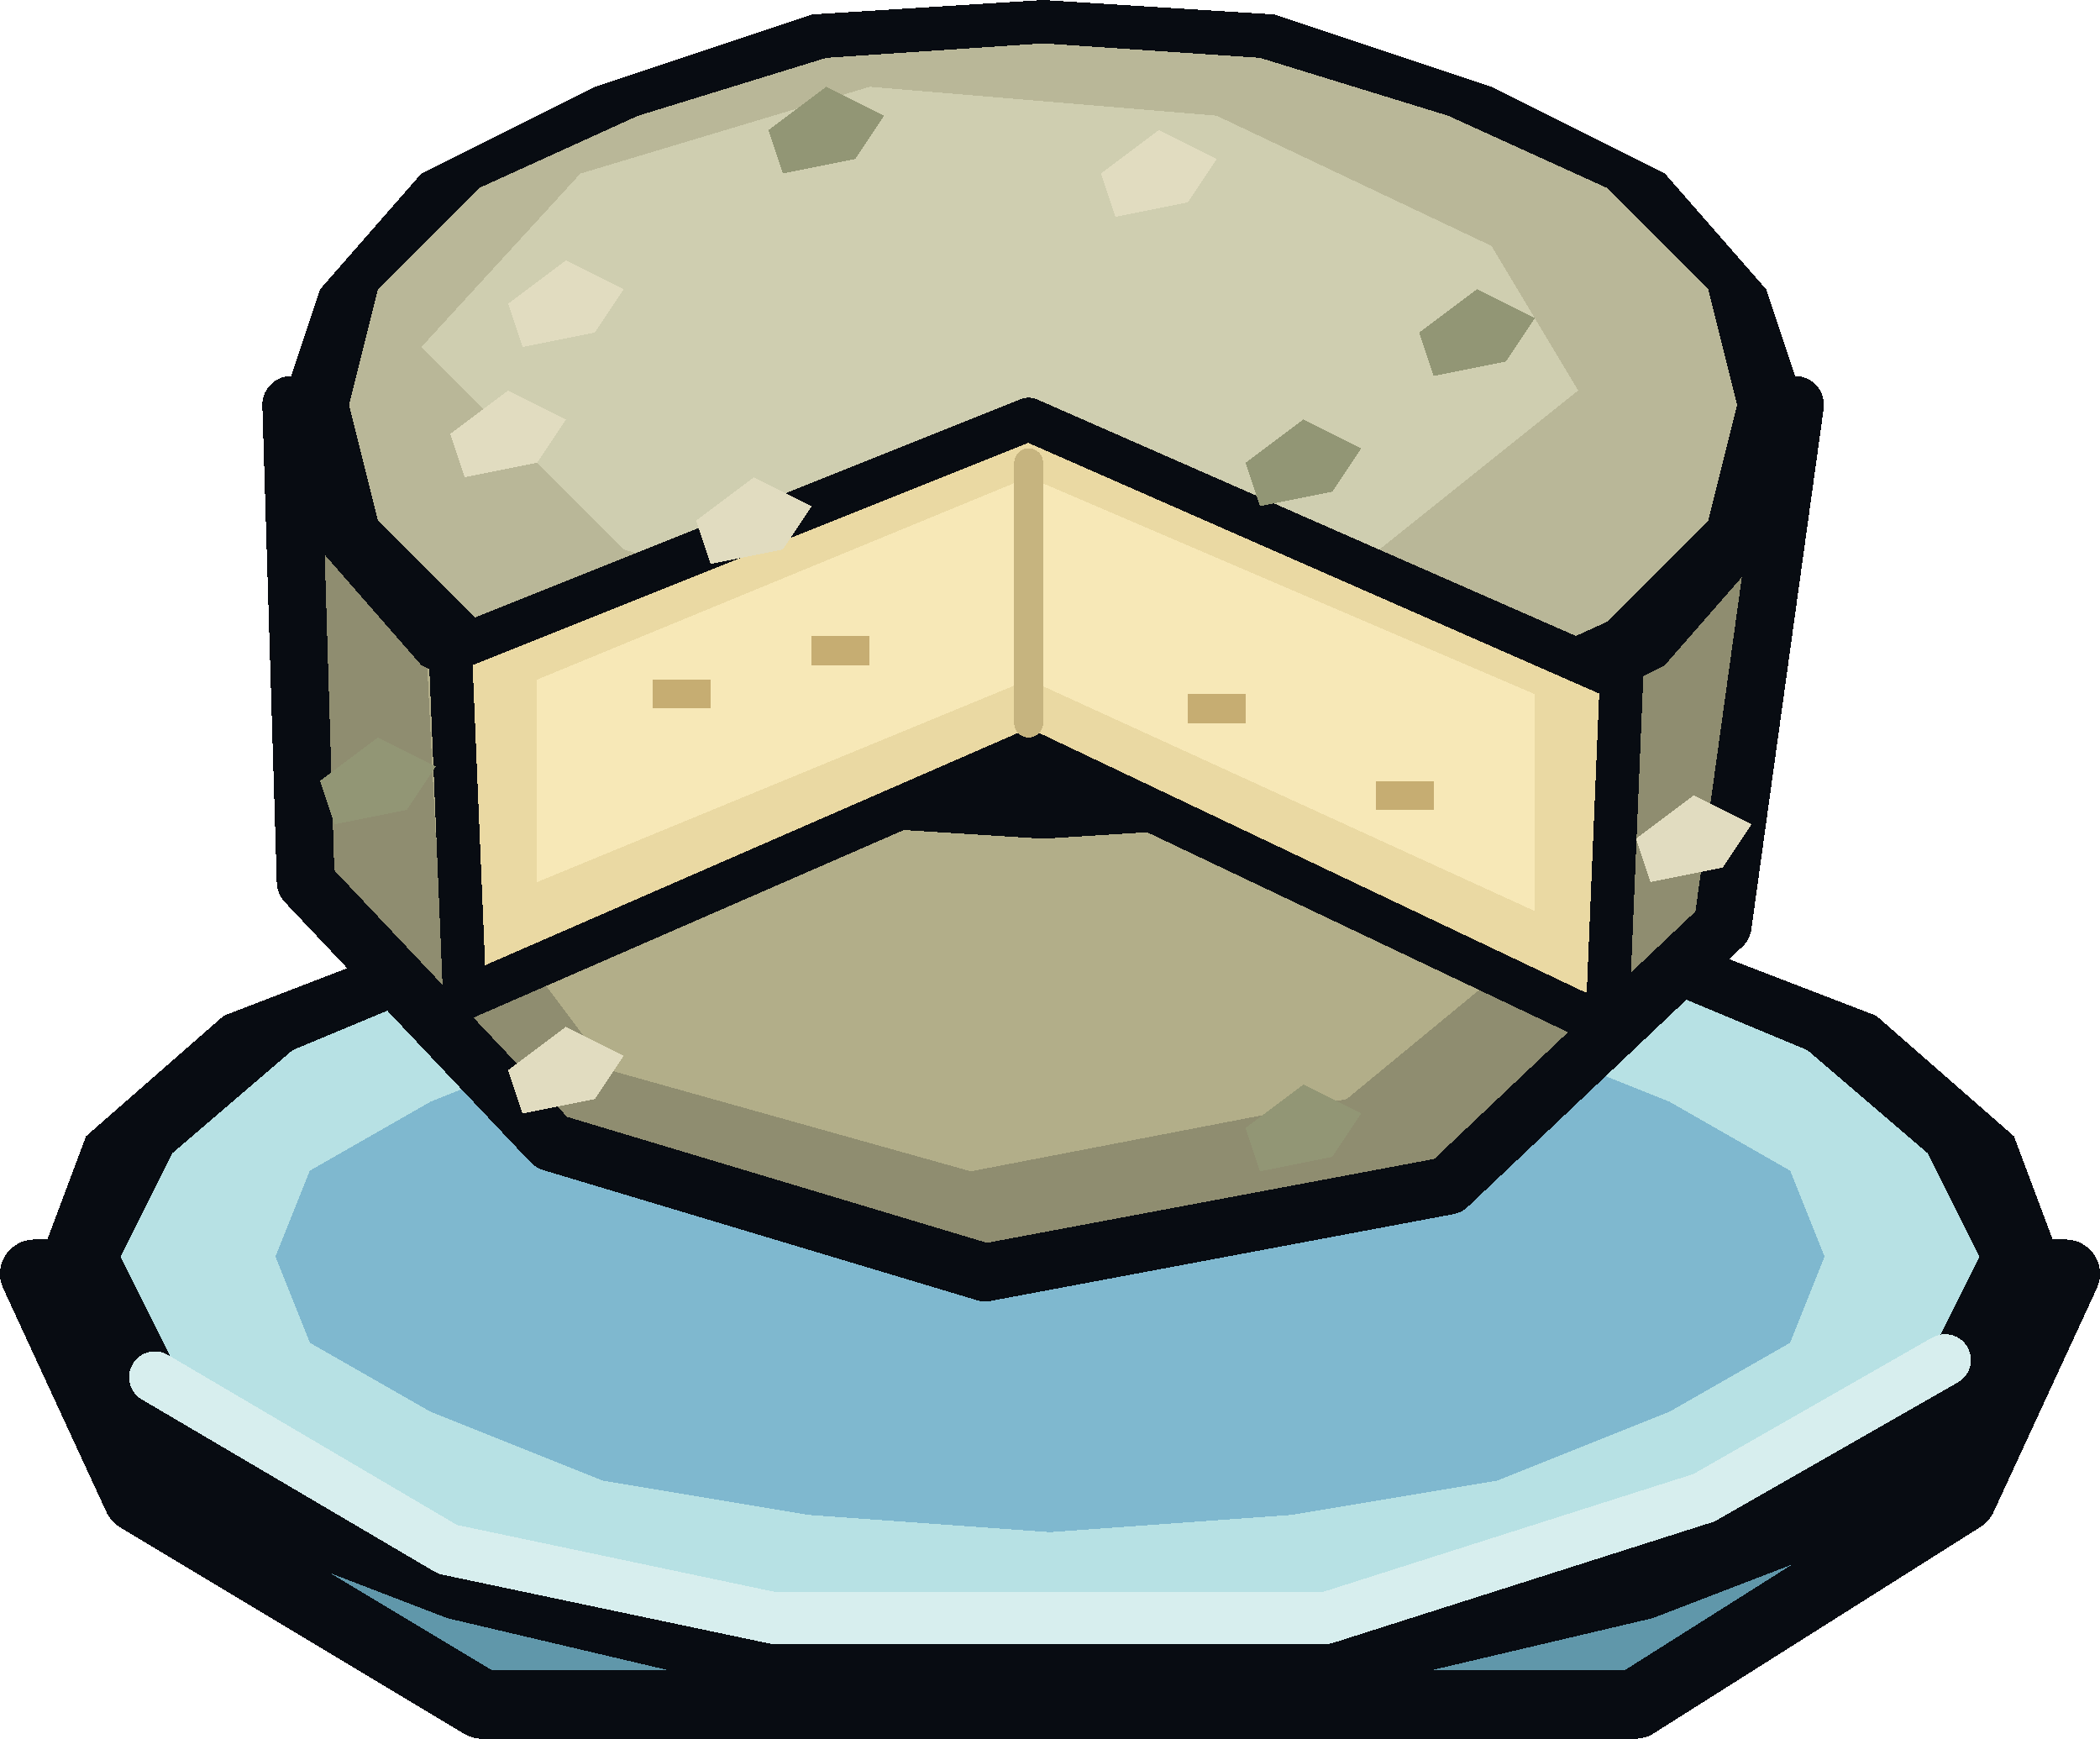
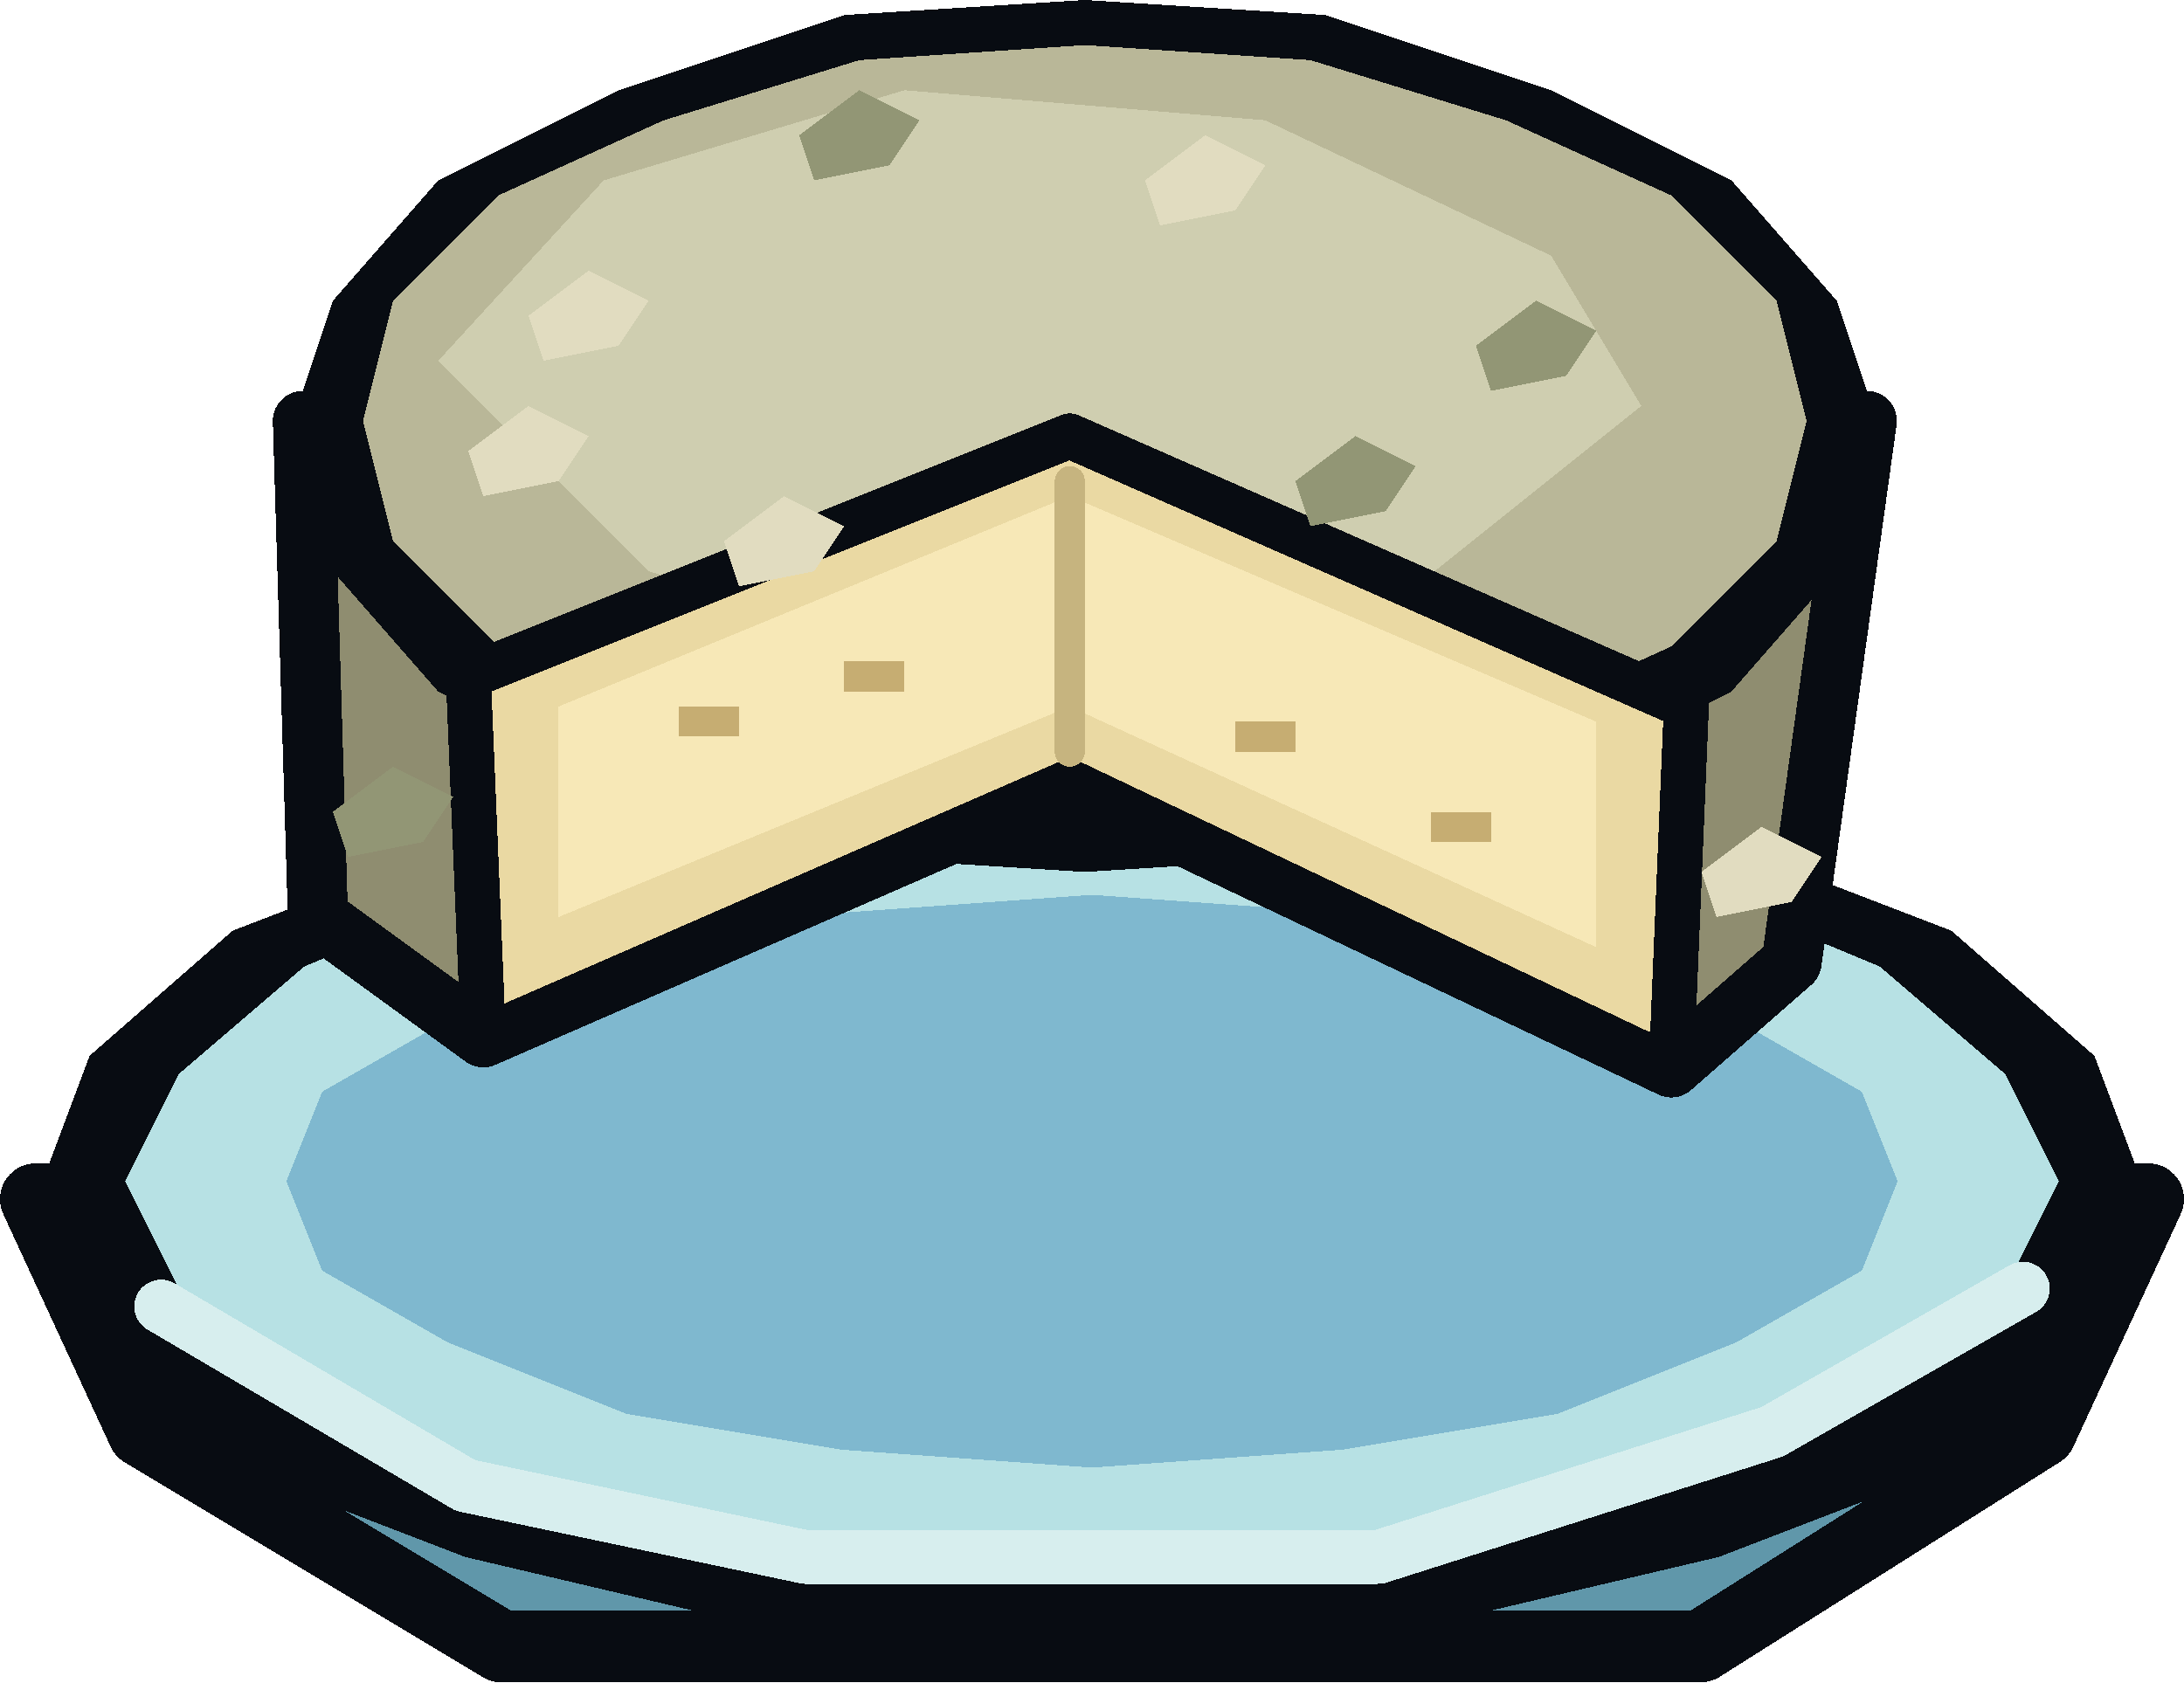
- <svg xmlns="http://www.w3.org/2000/svg" width="122" height="101" viewBox="3 18 122 101" shape-rendering="crispEdges">
-   <path d="M5 92H123L117 105L98 117H31L11 105Z" fill="#6097aa" stroke="#080c12" stroke-width="4" stroke-linejoin="round" />
-   <path d="M123 92L120 100L112 107L99 112L82 116L64 117L46 116L29 112L16 107L8 100L5 92L8 84L16 77L29 72L46 68L64 67L82 68L99 72L112 77L120 84Z" fill="#080c12" />
-   <path d="M118 91L115 97L108 103L96 108L81 111L64 112L47 111L32 108L20 103L13 97L10 91L13 85L20 79L32 74L47 71L64 70L81 71L96 74L108 79L115 85Z" fill="#b7e1e4" />
-   <path d="M109 91L107 96L100 100L90 104L78 106L64 107L50 106L38 104L28 100L21 96L19 91L21 86L28 82L38 78L50 76L64 75L78 76L90 78L100 82L107 86Z" fill="#7fb8cf" />
-   <path d="M12 98L29 108L48 112L80 112L102 105L116 97" fill="none" stroke="#d7eeee" stroke-width="3" stroke-linejoin="round" stroke-linecap="round" />
+ <svg xmlns="http://www.w3.org/2000/svg" width="122" height="94" viewBox="3 18 122 94" shape-rendering="crispEdges">
+   <g transform="translate(0 -7)">
+     <path d="M5 92H123L117 105L98 117H31L11 105Z" fill="#6097aa" stroke="#080c12" stroke-width="4" stroke-linejoin="round" />
+     <path d="M123 92L120 100L112 107L99 112L82 116L64 117L46 116L29 112L16 107L8 100L5 92L8 84L16 77L29 72L46 68L64 67L82 68L99 72L112 77L120 84Z" fill="#080c12" />
+     <path d="M118 91L115 97L108 103L96 108L81 111L64 112L47 111L32 108L20 103L13 97L10 91L13 85L20 79L32 74L47 71L64 70L81 71L96 74L108 79L115 85Z" fill="#b7e1e4" />
+     <path d="M109 91L107 96L100 100L90 104L78 106L64 107L50 106L38 104L28 100L21 96L19 91L21 86L28 82L38 78L50 76L64 75L78 76L90 78L100 82L107 86Z" fill="#7fb8cf" />
+     <path d="M12 98L29 108L48 112L80 112L102 105L116 97" fill="none" stroke="#d7eeee" stroke-width="3" stroke-linejoin="round" stroke-linecap="round" />
+   </g>
  <g transform="translate(9 -3) scale(0.84)">
-     <path d="M13 53H117L112 89L93 107L61 113L31 104L14 86Z" fill="#8f8d70" stroke="#080c12" stroke-width="4" stroke-linejoin="round" />
-     <path d="M22 63L49 76L78 75L105 63L103 87L86 101L60 106L35 99L23 83Z" fill="#b2ae89" />
+     <path d="M13 53H117L112 89L104 96L64 77L25 94L14 86Z" fill="#8f8d70" stroke="#080c12" stroke-width="4" stroke-linejoin="round" />
    <path d="M118 54L115 63L108 71L96 77L81 82L65 83L49 82L34 77L22 71L15 63L12 54L15 45L22 37L34 31L49 26L65 25L81 26L96 31L108 37L115 45Z" fill="#080c12" />
    <path d="M113 53L111 61L104 68L93 73L80 77L65 78L50 77L37 73L26 68L19 61L17 53L19 45L26 38L37 33L50 29L65 28L80 29L93 33L104 38L111 45Z" fill="#b9b798" />
    <path d="M22 49L33 37L53 31L77 33L96 42L102 52L87 64L60 70L36 63Z" fill="#cfceb0" />
    <path d="M64 54L105 72L104 96L64 77L25 94L24 70Z" fill="#ead9a3" stroke="#080c12" stroke-width="3" stroke-linejoin="round" />
    <path d="M64 58L99 73V88L64 72L30 86V72Z" fill="#f7e8b7" />
    <path d="M64 57L64 75" fill="none" stroke="#c6b47f" stroke-width="2" stroke-linejoin="round" stroke-linecap="round" />
    <path d="M28 46l4 -3l4 2l-2 3l-5 1Z" fill="#e1dcc0" />
    <path d="M46 34l4 -3l4 2l-2 3l-5 1Z" fill="#929675" />
    <path d="M69 37l4 -3l4 2l-2 3l-5 1Z" fill="#e1dcc0" />
    <path d="M91 48l4 -3l4 2l-2 3l-5 1Z" fill="#929675" />
    <path d="M24 55l4 -3l4 2l-2 3l-5 1Z" fill="#e1dcc0" />
    <path d="M79 57l4 -3l4 2l-2 3l-5 1Z" fill="#929675" />
    <path d="M41 61l4 -3l4 2l-2 3l-5 1Z" fill="#e1dcc0" />
    <path d="M15 79l4 -3l4 2l-2 3l-5 1Z" fill="#929675" />
-     <path d="M28 99l4 -3l4 2l-2 3l-5 1Z" fill="#e1dcc0" />
-     <path d="M79 103l4 -3l4 2l-2 3l-5 1Z" fill="#929675" />
    <path d="M106 83l4 -3l4 2l-2 3l-5 1Z" fill="#e1dcc0" />
    <path d="M42 73L42 73L42 74L41 74L41 74L40 74L39 74L39 74L38 74L38 73L38 73L38 73L38 72L39 72L39 72L40 72L41 72L41 72L42 72L42 73Z" fill="#c6ad72" />
    <path d="M53 70L53 70L53 71L52 71L52 71L51 71L50 71L50 71L49 71L49 70L49 70L49 70L49 69L50 69L50 69L51 69L52 69L52 69L53 69L53 70Z" fill="#c6ad72" />
    <path d="M79 74L79 74L79 75L78 75L78 75L77 75L76 75L76 75L75 75L75 74L75 74L75 74L75 73L76 73L76 73L77 73L78 73L78 73L79 73L79 74Z" fill="#c6ad72" />
    <path d="M92 80L92 80L92 81L91 81L91 81L90 81L89 81L89 81L88 81L88 80L88 80L88 80L88 79L89 79L89 79L90 79L91 79L91 79L92 79L92 80Z" fill="#c6ad72" />
  </g>
</svg>
